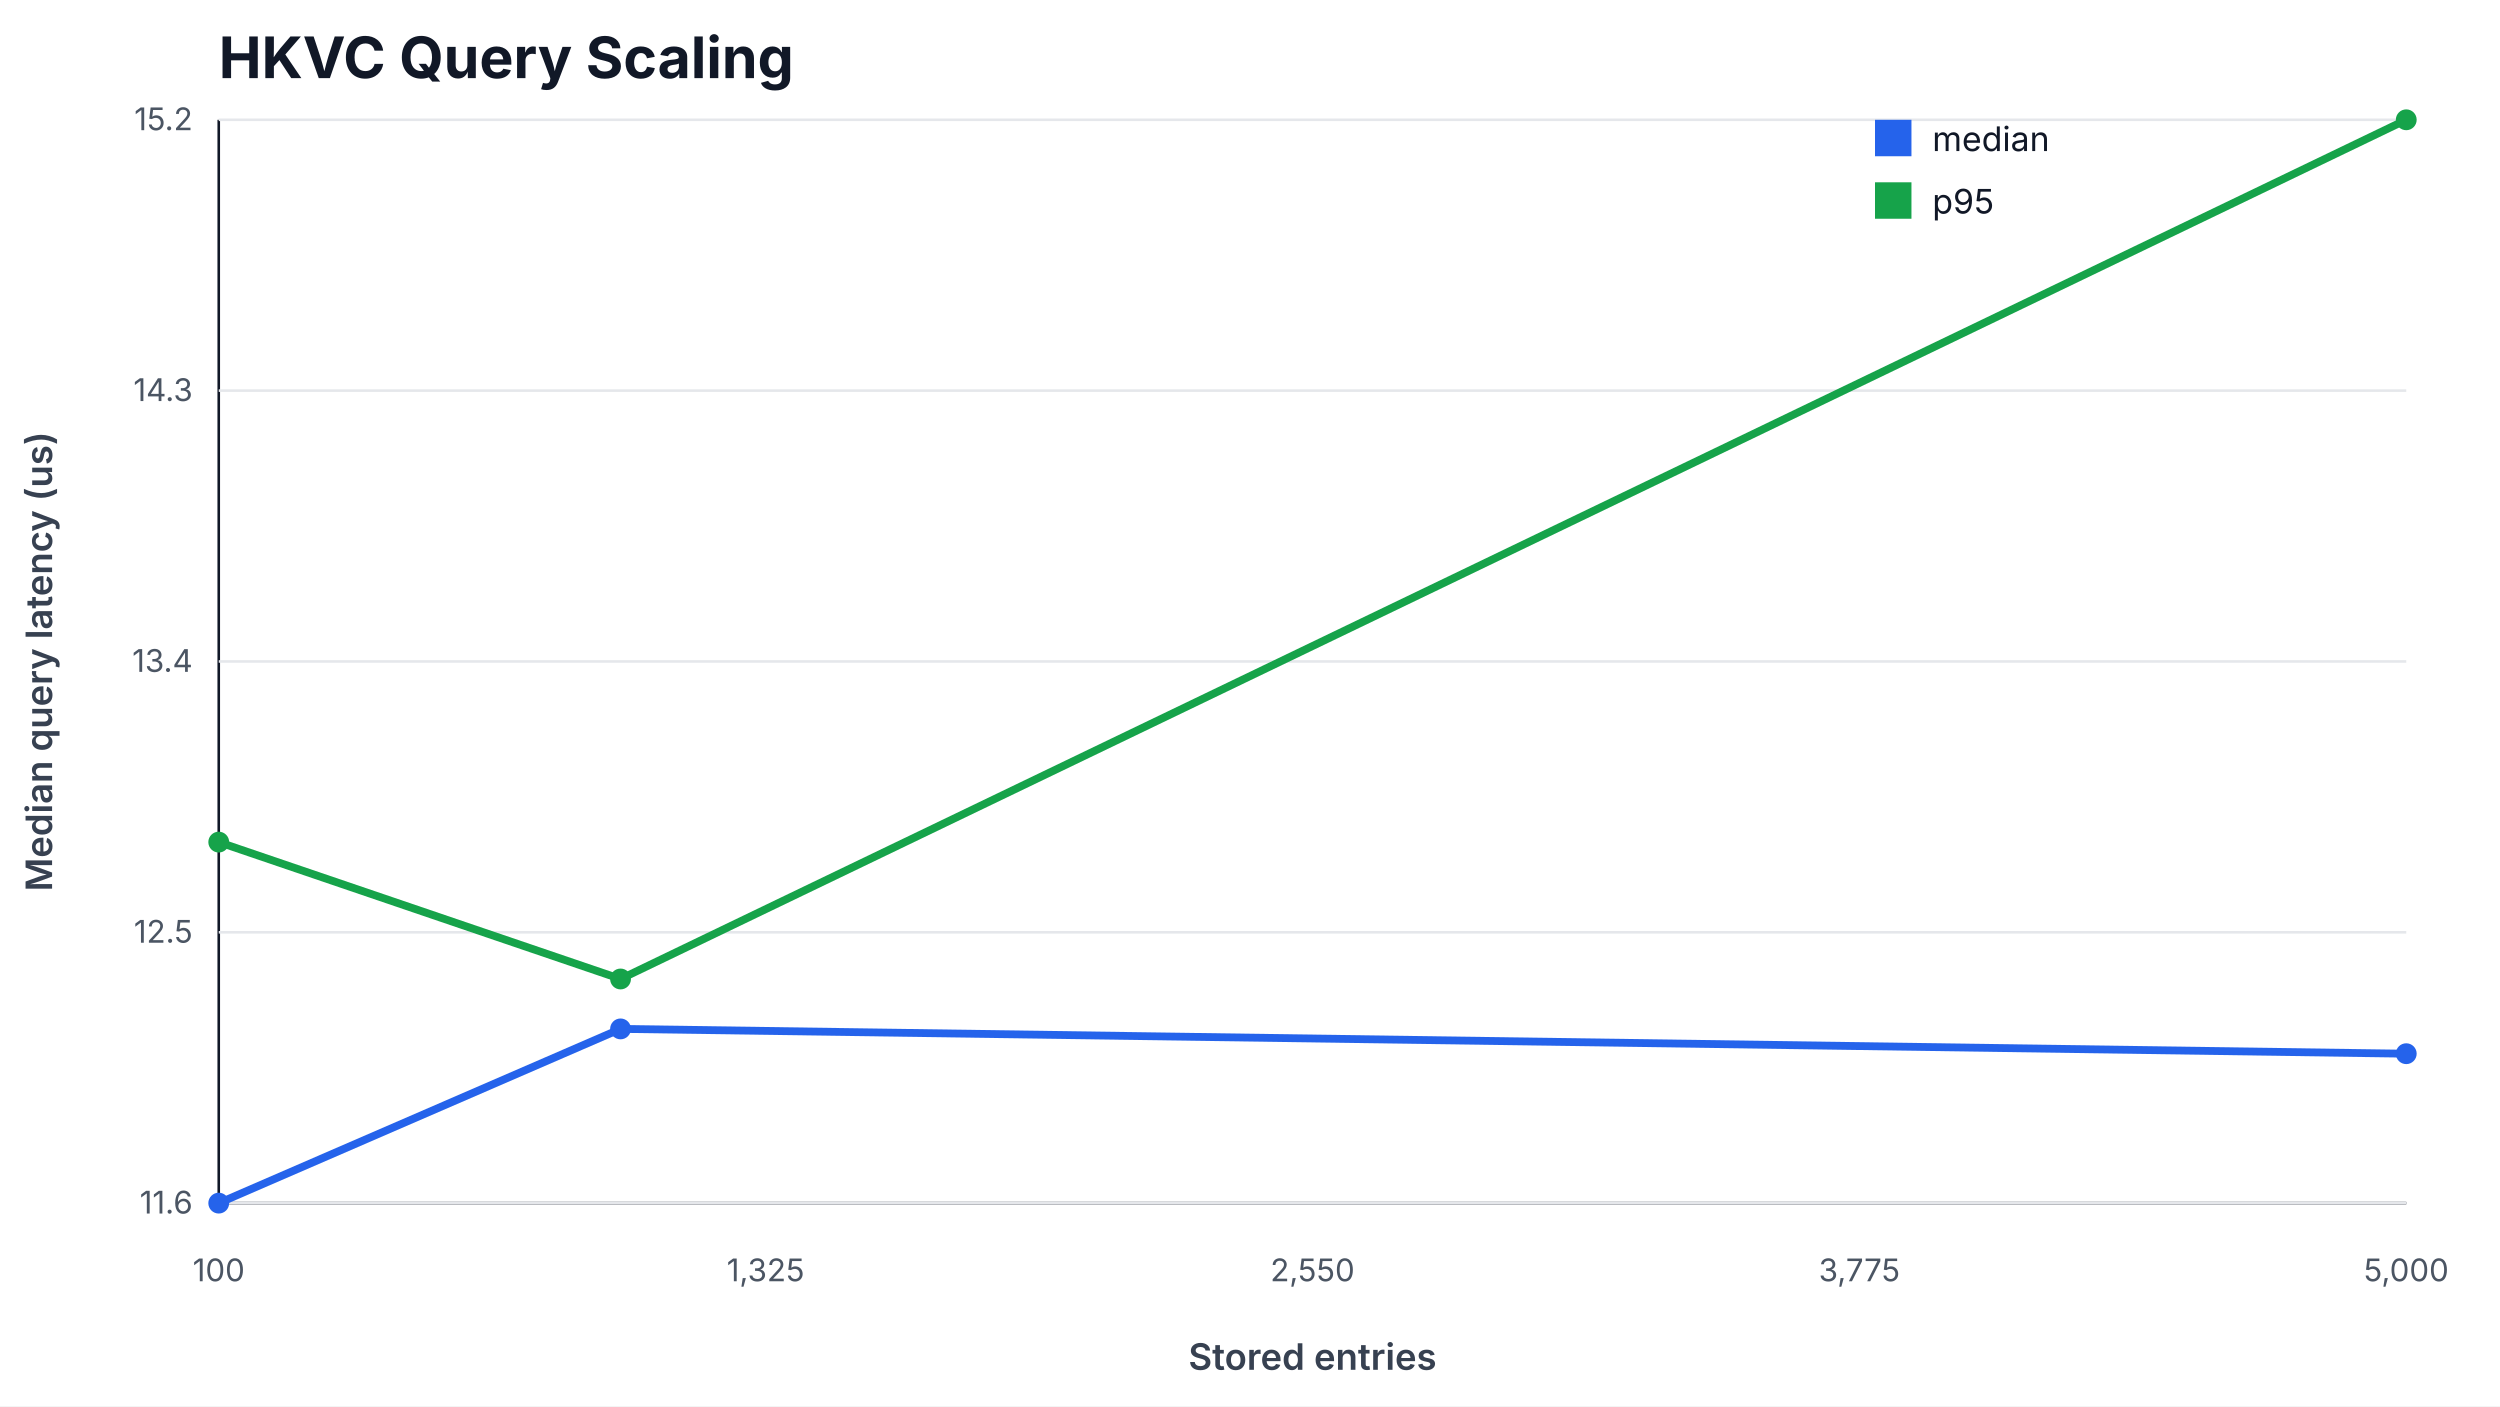
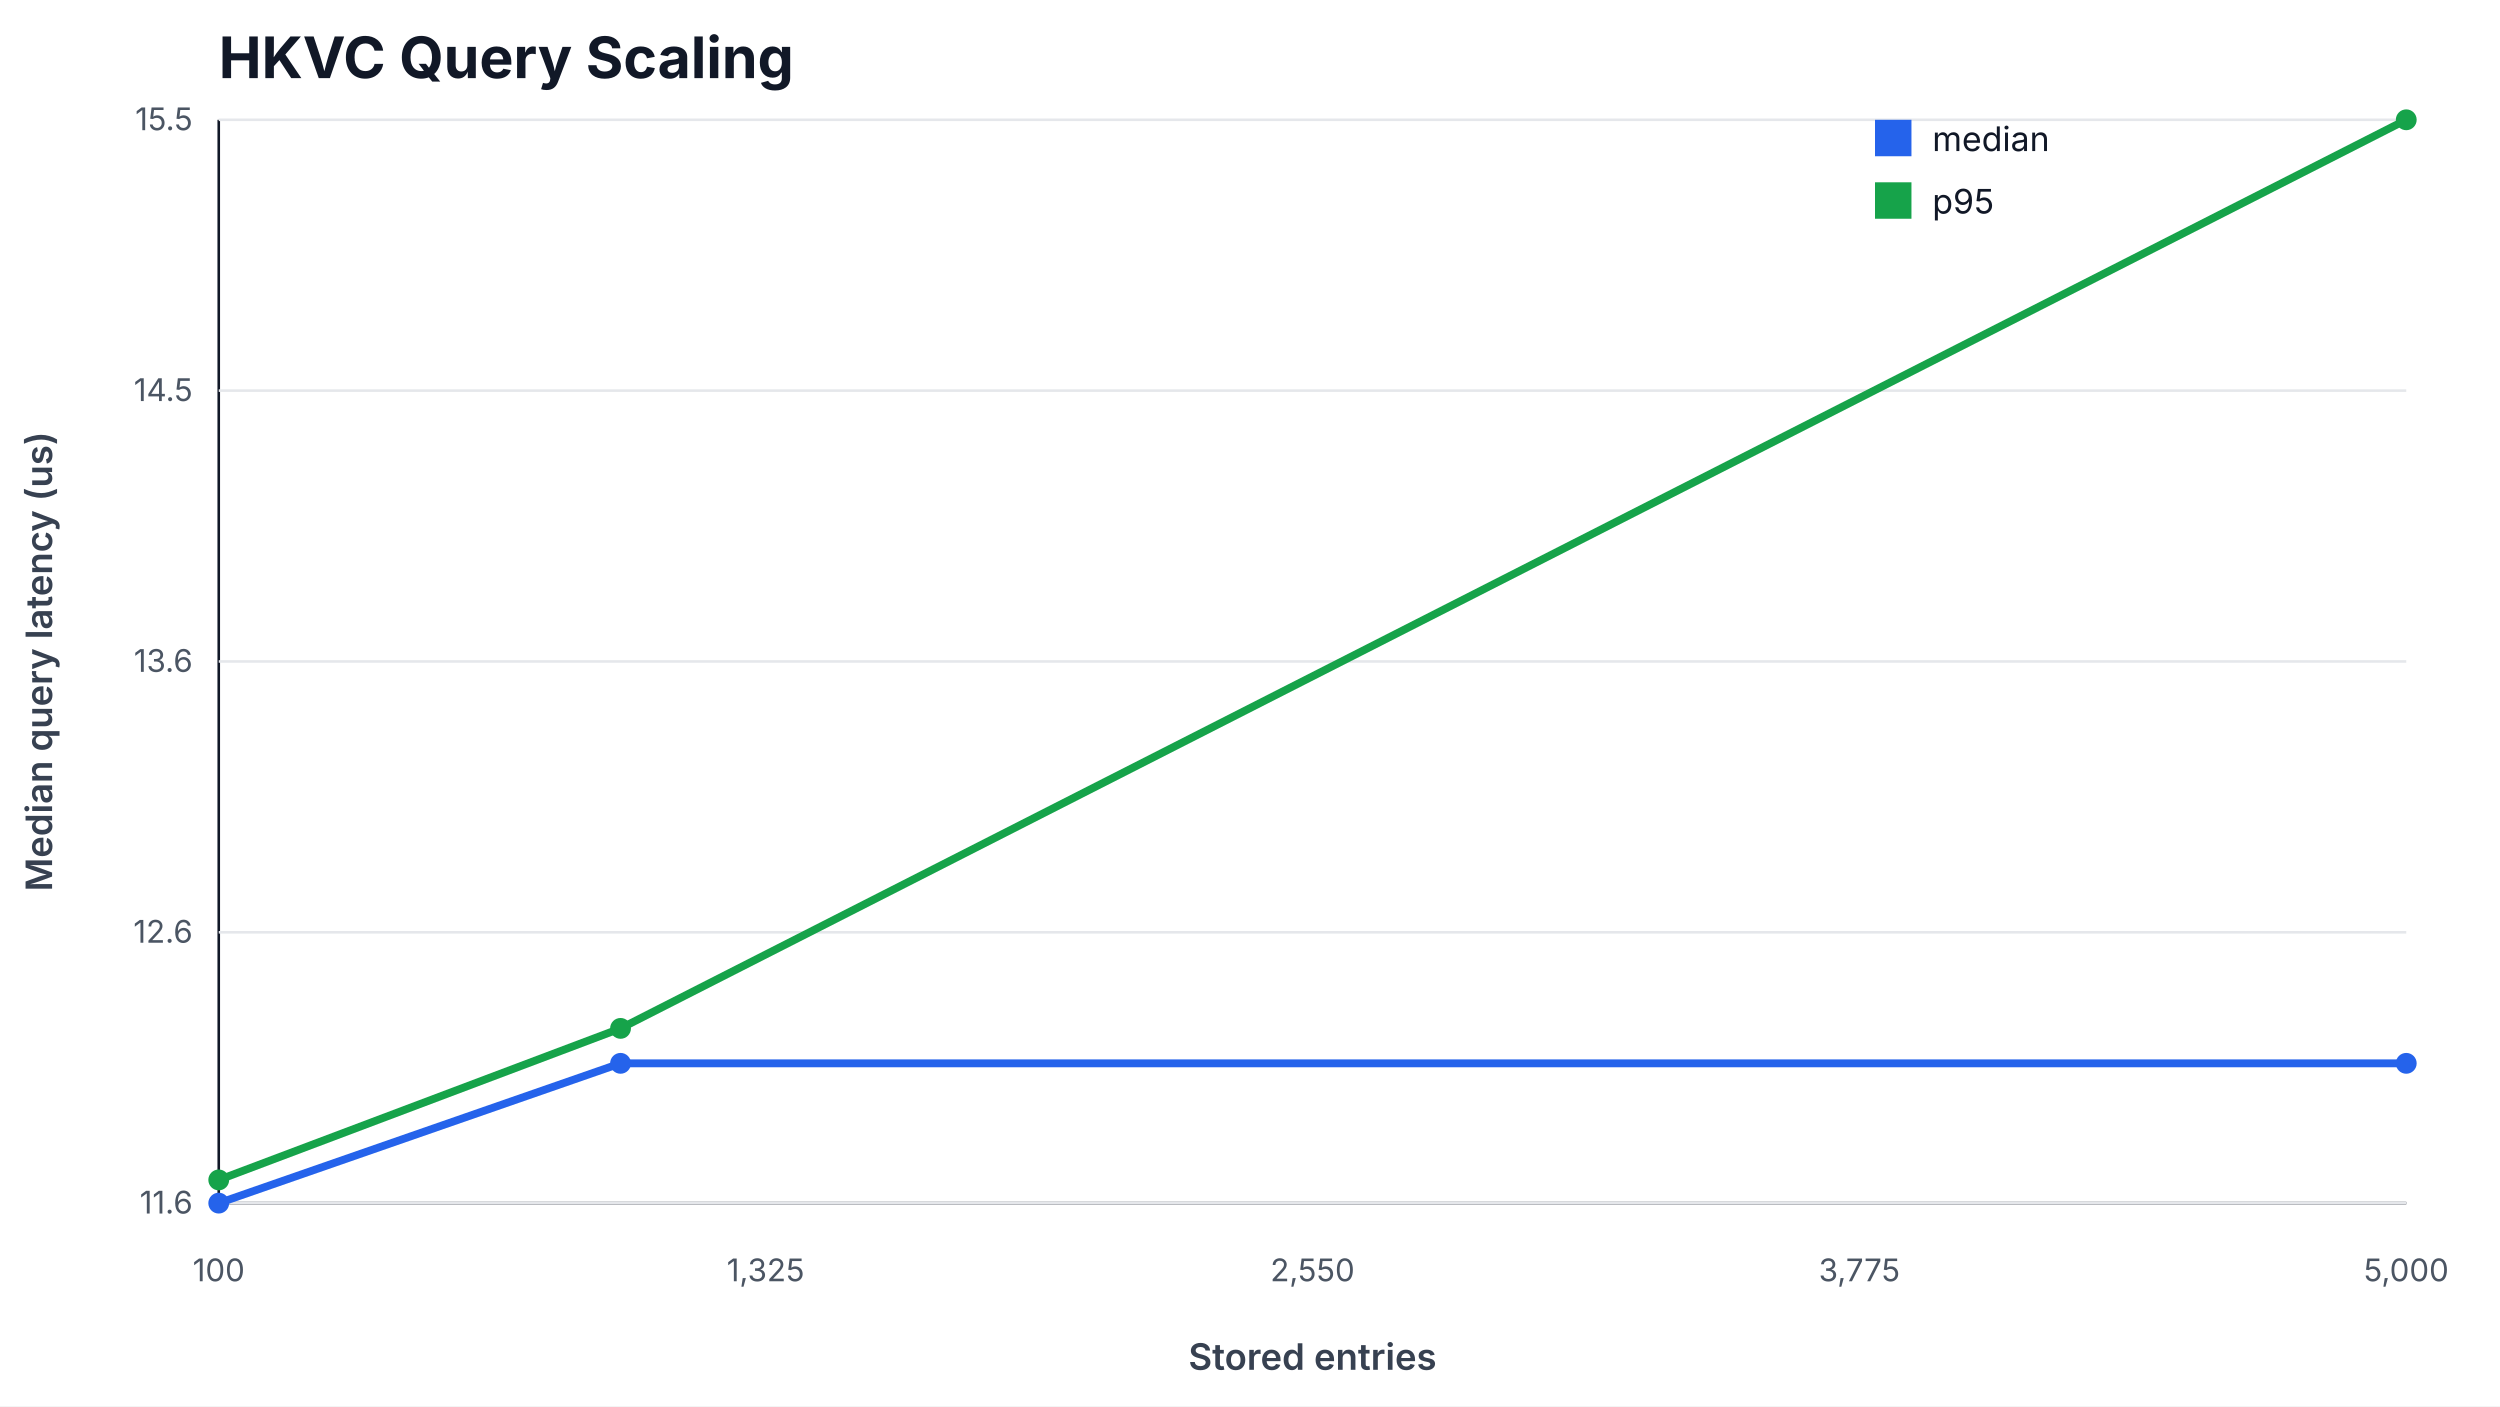
<svg xmlns="http://www.w3.org/2000/svg" width="960" height="540" viewBox="0 0 960 540">
  <style>
.title { font: 700 22px system-ui, -apple-system, Segoe UI, sans-serif; fill: #111827; }
.axis { font: 600 14px system-ui, -apple-system, Segoe UI, sans-serif; fill: #374151; }
.tick { font: 12px system-ui, -apple-system, Segoe UI, sans-serif; fill: #4b5563; }
.legend { font: 13px system-ui, -apple-system, Segoe UI, sans-serif; fill: #111827; }
.label { font: 700 12px system-ui, -apple-system, Segoe UI, sans-serif; fill: #111827; }
</style>
  <rect x="0" y="0" width="960" height="540" fill="#ffffff" />
  <text x="84" y="30" class="title">HKVC Query Scaling</text>
  <line x1="84" y1="462" x2="924" y2="462" stroke="#111827" />
  <line x1="84" y1="46" x2="84" y2="462" stroke="#111827" />
  <line x1="84" y1="462.00" x2="924" y2="462.00" stroke="#e5e7eb" />
  <text x="74" y="466.00" class="tick" text-anchor="end">11.6</text>
  <line x1="84" y1="358.00" x2="924" y2="358.00" stroke="#e5e7eb" />
-   <text x="74" y="362.00" class="tick" text-anchor="end">12.5</text>
+   <text x="74" y="362.00" class="tick" text-anchor="end">12.6</text>
  <line x1="84" y1="254.00" x2="924" y2="254.00" stroke="#e5e7eb" />
-   <text x="74" y="258.00" class="tick" text-anchor="end">13.4</text>
+   <text x="74" y="258.00" class="tick" text-anchor="end">13.6</text>
  <line x1="84" y1="150.00" x2="924" y2="150.00" stroke="#e5e7eb" />
-   <text x="74" y="154.00" class="tick" text-anchor="end">14.3</text>
+   <text x="74" y="154.00" class="tick" text-anchor="end">14.5</text>
  <line x1="84" y1="46.00" x2="924" y2="46.00" stroke="#e5e7eb" />
-   <text x="74" y="50.00" class="tick" text-anchor="end">15.2</text>
+   <text x="74" y="50.00" class="tick" text-anchor="end">15.5</text>
  <text x="84.00" y="492" class="tick" text-anchor="middle">100</text>
  <text x="294.00" y="492" class="tick" text-anchor="middle">1,325</text>
  <text x="504.00" y="492" class="tick" text-anchor="middle">2,550</text>
  <text x="714.00" y="492" class="tick" text-anchor="middle">3,775</text>
  <text x="924.00" y="492" class="tick" text-anchor="middle">5,000</text>
  <text x="504.0" y="526" class="axis" text-anchor="middle">Stored entries</text>
  <text x="20" y="254.0" class="axis" text-anchor="middle" transform="rotate(-90 20 254.0)">Median query latency (us)</text>
-   <path d="M84.00,462.00 L238.29,395.10 L924.00,404.62" fill="none" stroke="#2563eb" stroke-width="3" />
+   <path d="M84.00,462.00 L238.29,408.32 L924.00,408.32" fill="none" stroke="#2563eb" stroke-width="3" />
  <circle cx="84.00" cy="462.00" r="4" fill="#2563eb" />
-   <circle cx="238.29" cy="395.10" r="4" fill="#2563eb" />
-   <circle cx="924.00" cy="404.62" r="4" fill="#2563eb" />
+   <circle cx="238.29" cy="408.32" r="4" fill="#2563eb" />
+   <circle cx="924.00" cy="408.32" r="4" fill="#2563eb" />
  <rect x="720" y="46" width="14" height="14" fill="#2563eb" />
  <text x="742" y="58" class="legend">median</text>
-   <path d="M84.00,323.37 L238.29,375.93 L924.00,46.00" fill="none" stroke="#16a34a" stroke-width="3" />
-   <circle cx="84.00" cy="323.37" r="4" fill="#16a34a" />
-   <circle cx="238.29" cy="375.93" r="4" fill="#16a34a" />
+   <path d="M84.00,453.09 L238.29,394.90 L924.00,46.00" fill="none" stroke="#16a34a" stroke-width="3" />
+   <circle cx="84.00" cy="453.09" r="4" fill="#16a34a" />
+   <circle cx="238.29" cy="394.90" r="4" fill="#16a34a" />
  <circle cx="924.00" cy="46.00" r="4" fill="#16a34a" />
  <rect x="720" y="70" width="14" height="14" fill="#16a34a" />
  <text x="742" y="82" class="legend">p95</text>
</svg>
